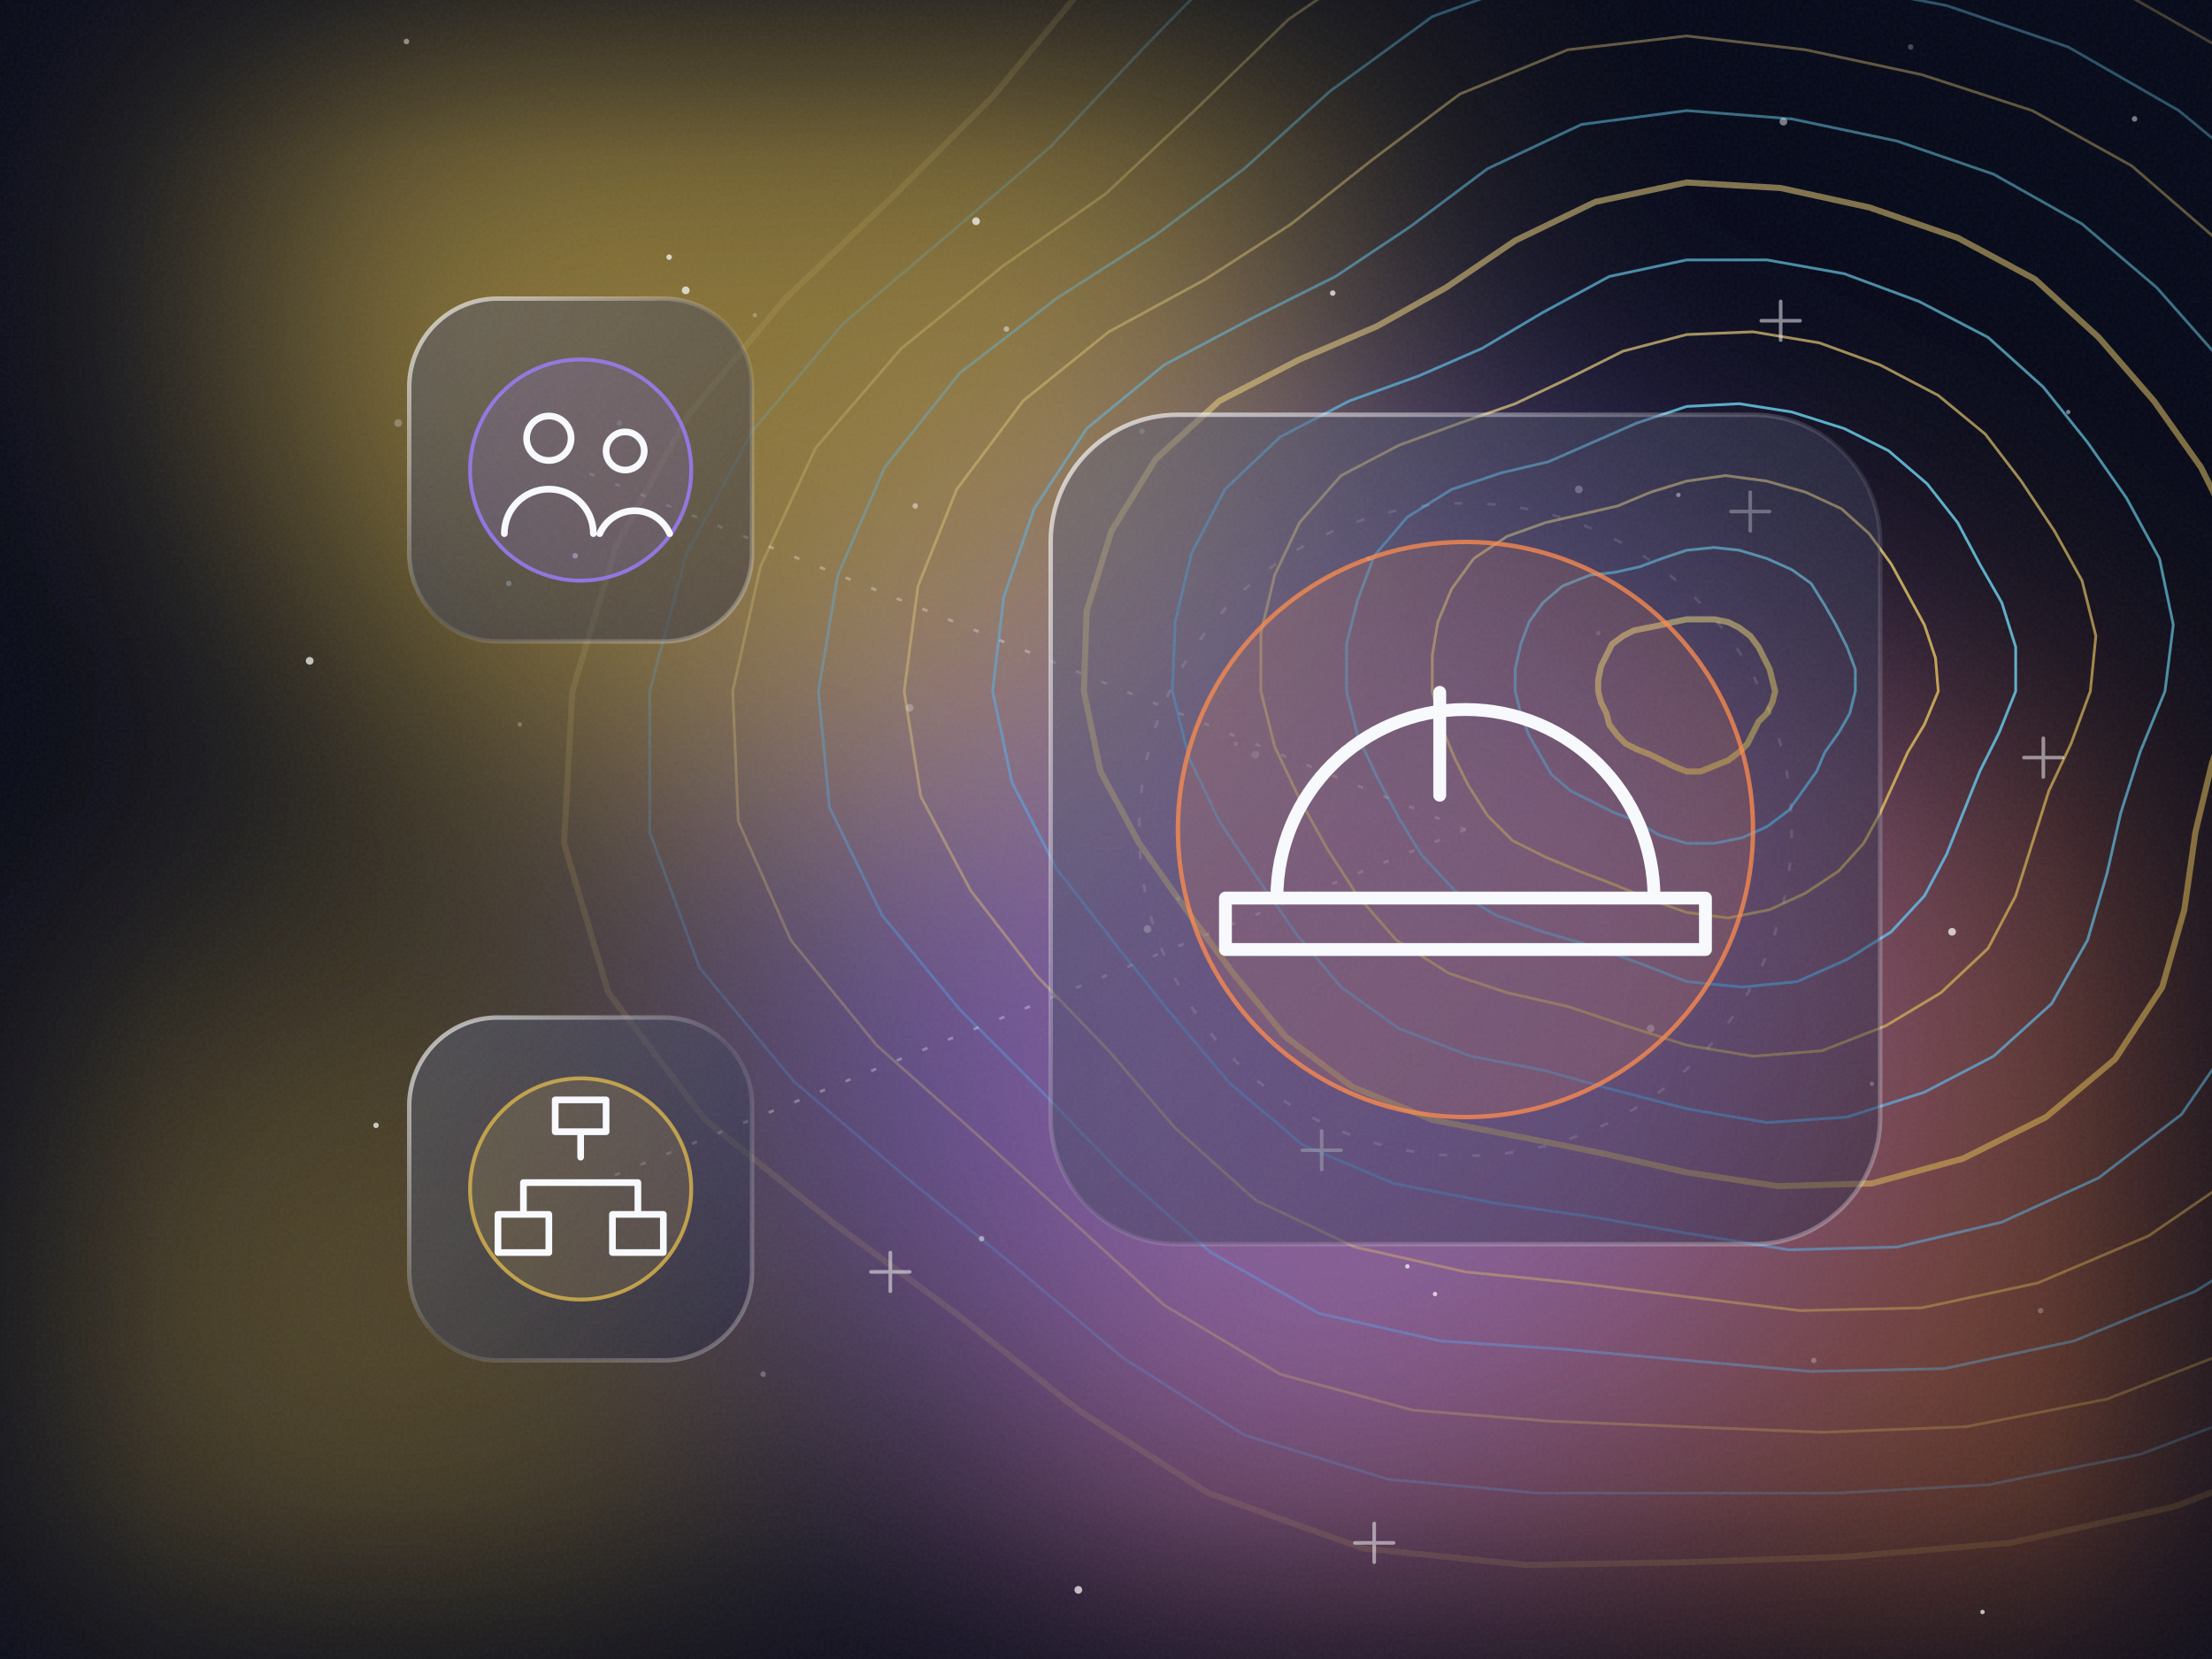
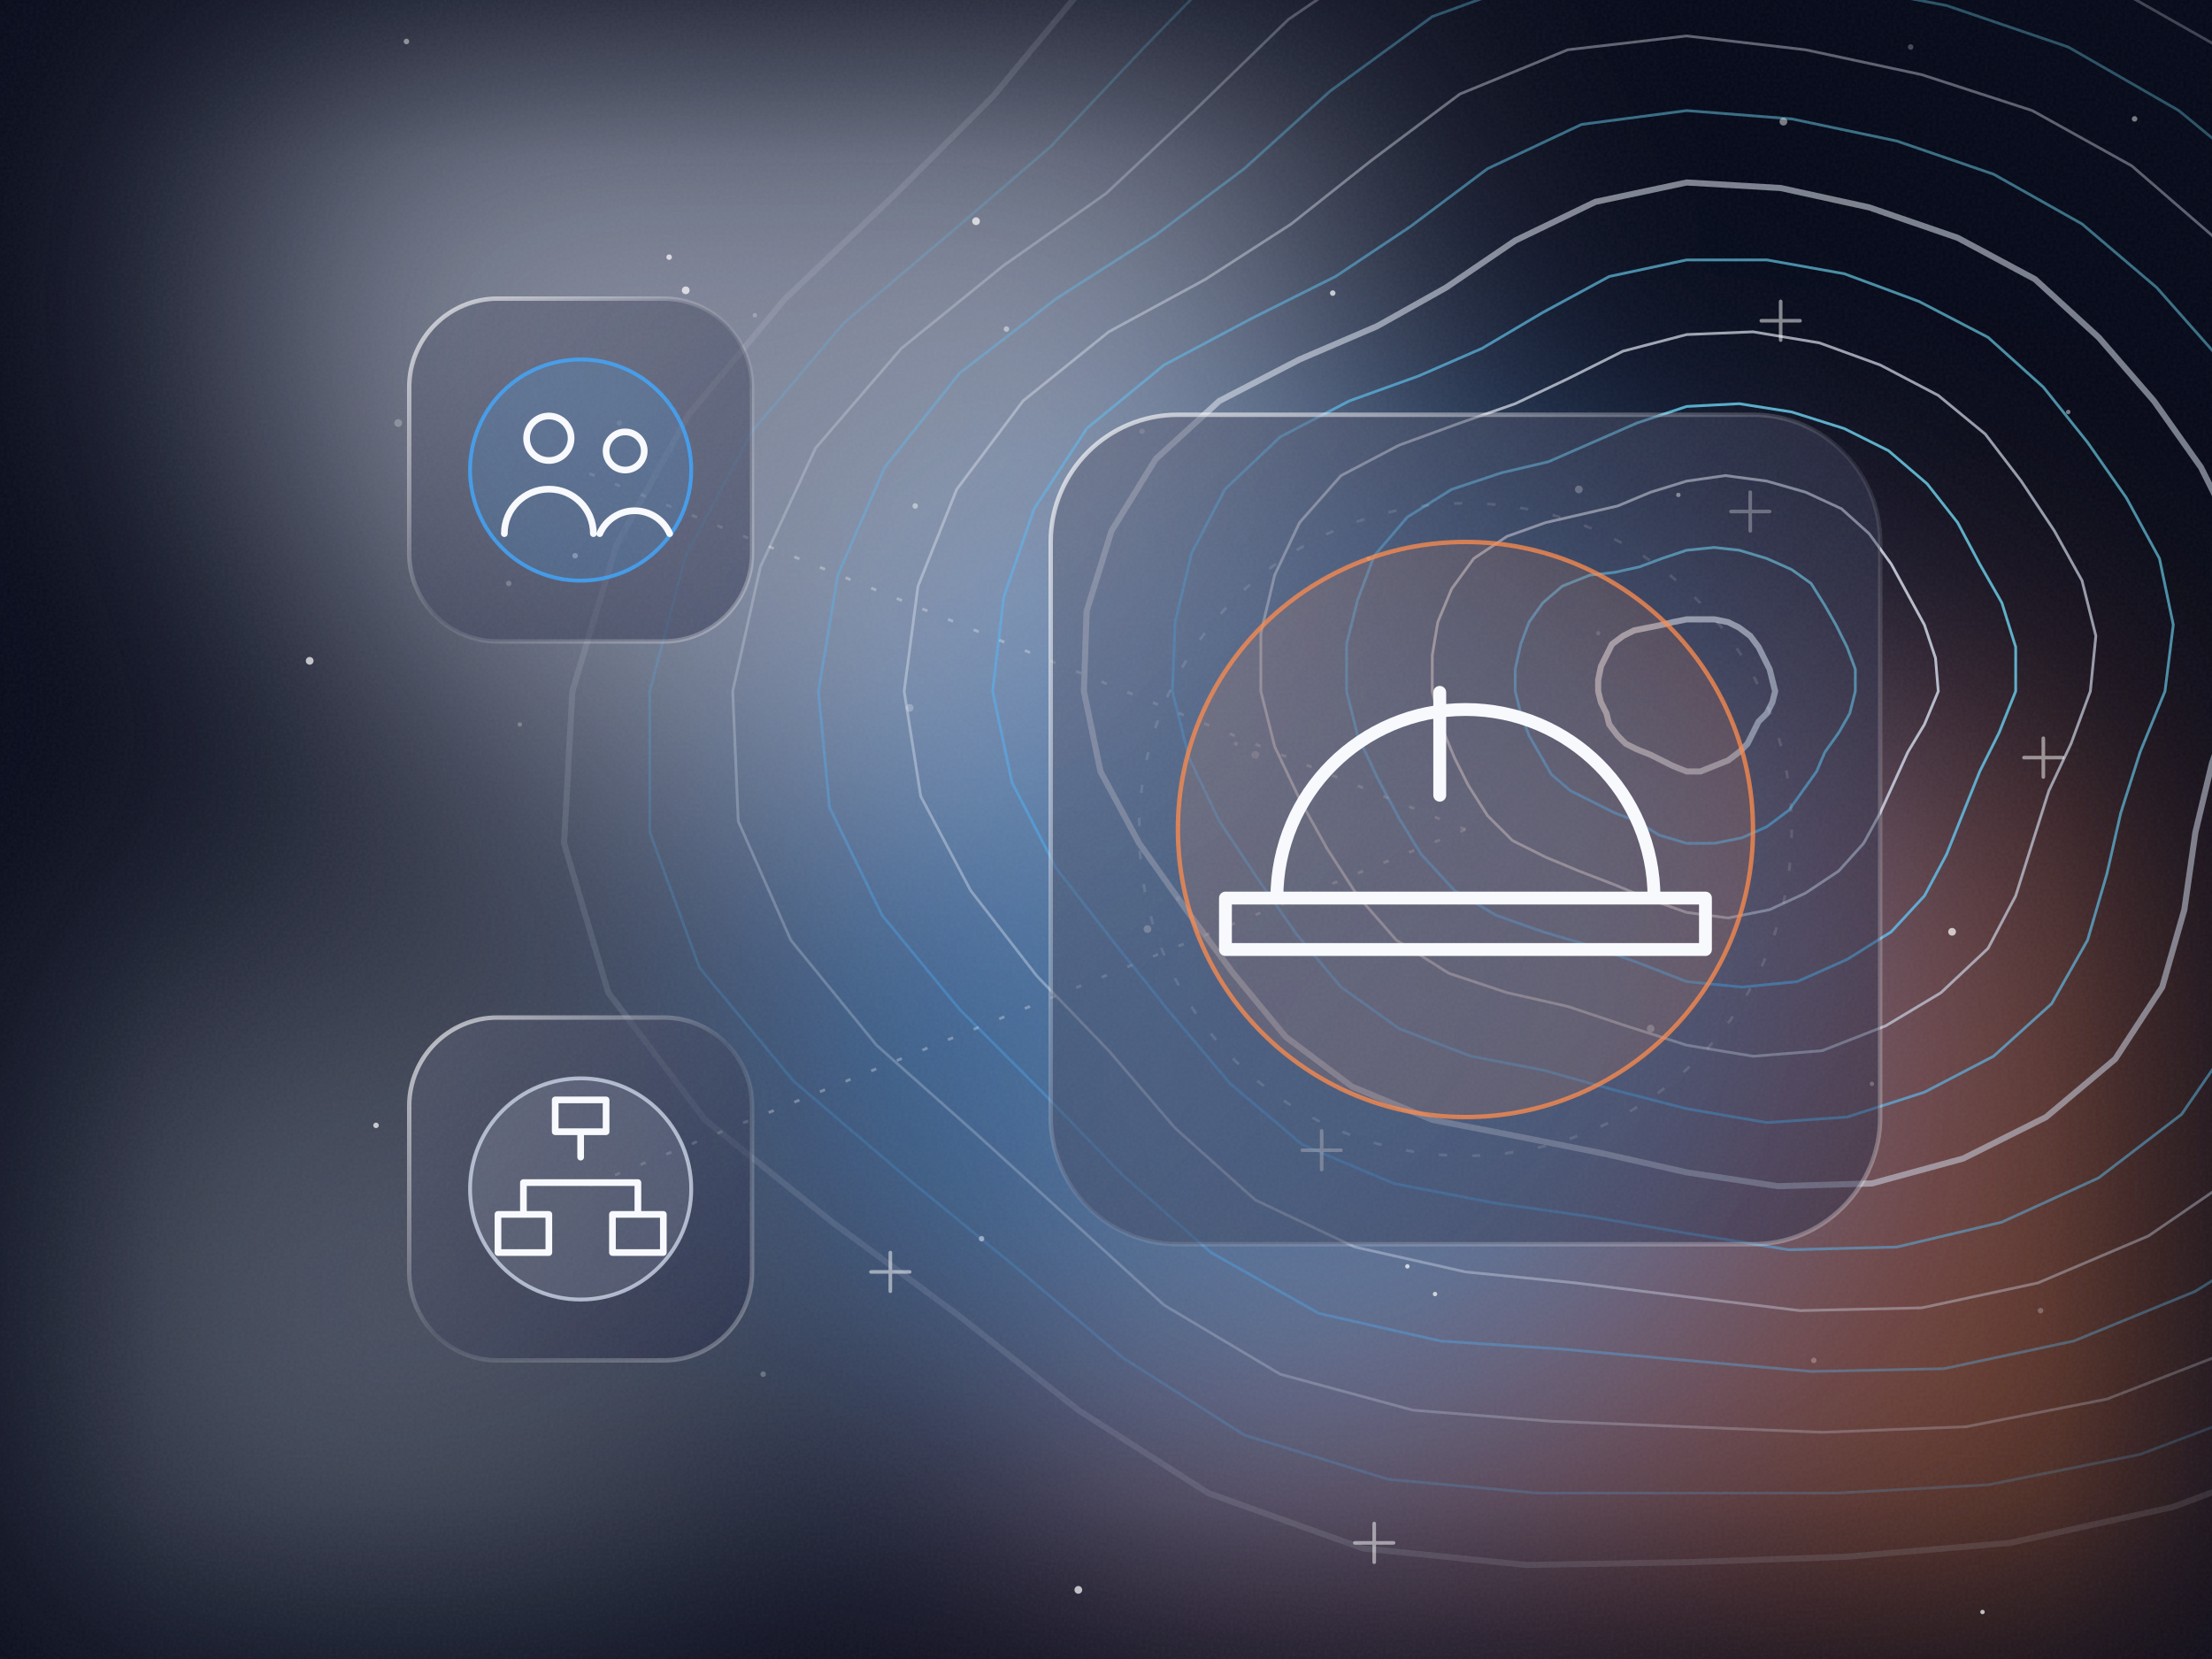
<svg xmlns="http://www.w3.org/2000/svg" viewBox="0 0 800 600" preserveAspectRatio="xMidYMid slice">
  <defs>
    <linearGradient id="gs" x1="0" y1="0" x2="1" y2="1">
      <stop offset="0" stop-color="#fff" stop-opacity=".7" />
      <stop offset=".5" stop-color="#fff" stop-opacity=".08" />
      <stop offset="1" stop-color="#fff" stop-opacity=".3" />
    </linearGradient>
    <linearGradient id="gf" x1="0" y1="0" x2="1" y2="1">
      <stop offset="0" stop-color="#fff" stop-opacity=".17" />
      <stop offset="1" stop-color="#fff" stop-opacity=".03" />
    </linearGradient>
    <linearGradient id="st1" x1="0" y1="0" x2="1" y2="1">
-       <stop offset="0" stop-color="#f1d98a" />
-       <stop offset="1" stop-color="#d9b44a" />
+       <stop offset="0" stop-color="#eef3fb" />
+       <stop offset="1" stop-color="#c9d3e6" />
    </linearGradient>
    <linearGradient id="st2" x1="0" y1="1" x2="1" y2="0">
      <stop offset="0" stop-color="#3ea6ff" />
      <stop offset="1" stop-color="#7cf0ff" />
    </linearGradient>
    <radialGradient id="orb">
      <stop offset="0" stop-color="#fff6d2" />
-       <stop offset=".35" stop-color="#d9b44a" />
-       <stop offset="1" stop-color="#d9b44a" stop-opacity="0" />
+       <stop offset=".35" stop-color="#c9d3e6" />
+       <stop offset="1" stop-color="#c9d3e6" stop-opacity="0" />
    </radialGradient>
    <filter id="grain" x="0" y="0" width="100%" height="100%">
      <feTurbulence type="fractalNoise" baseFrequency=".85" numOctaves="2" seed="4" />
      <feColorMatrix type="matrix" values="0 0 0 0 1  0 0 0 0 1  0 0 0 0 1  0 0 0 .55 0" />
    </filter>
    <filter id="b60" x="-50%" y="-50%" width="200%" height="200%">
      <feGaussianBlur stdDeviation="60" />
    </filter>
    <filter id="b24" x="-50%" y="-50%" width="200%" height="200%">
      <feGaussianBlur stdDeviation="24" />
    </filter>
  </defs>
  <rect width="800" height="600" fill="#050818" />
  <g filter="url(#b60)">
    <circle cx="590" cy="467" r="244" fill="#ff8a4a" opacity="0.42" />
-     <circle cx="462" cy="348" r="199" fill="#9b7bff" opacity="0.52" />
-     <circle cx="283" cy="108" r="200" fill="#d9b44a" opacity="0.62" />
-     <circle cx="140" cy="472" r="150" fill="#d9b44a" opacity=".35" />
+     <circle cx="462" cy="348" r="199" fill="#3ea6ff" opacity="0.52" />
+     <circle cx="283" cy="108" r="200" fill="#c9d3e6" opacity="0.62" />
+     <circle cx="140" cy="472" r="150" fill="#c9d3e6" opacity=".35" />
  </g>
  <path d="M642 250 L641 254 L639 258 L636 261 L634 265 L632 269 L629 272 L625 275 L620 277 L615 279 L610 279 L605 277 L601 275 L597 273 L592 271 L588 269 L585 266 L582 262 L581 258 L579 254 L578 250 L578 246 L579 241 L581 237 L583 233 L587 230 L591 228 L596 227 L601 226 L605 225 L610 224 L615 224 L620 224 L625 225 L629 227 L633 230 L636 234 L638 238 L640 242 L641 246Z" fill="none" stroke="url(#st1)" stroke-width="2.2" stroke-opacity="0.95" />
  <path d="M671 250 L669 258 L665 265 L660 272 L657 279 L652 286 L647 293 L639 299 L630 303 L620 305 L610 305 L600 302 L592 297 L584 294 L576 290 L568 286 L561 280 L557 273 L553 266 L550 258 L548 250 L548 242 L550 233 L553 225 L558 218 L565 212 L575 208 L584 207 L593 205 L601 202 L610 199 L620 198 L629 199 L639 202 L648 206 L655 211 L660 219 L664 226 L668 234 L671 242Z" fill="none" stroke="url(#st2)" stroke-width="1.0" stroke-opacity="0.88" />
  <path d="M701 250 L696 262 L690 272 L685 283 L680 294 L674 305 L665 315 L653 323 L640 329 L625 332 L610 330 L596 325 L584 320 L571 315 L559 310 L547 304 L538 295 L531 284 L526 274 L521 262 L518 250 L518 237 L520 225 L525 213 L533 202 L545 194 L559 189 L572 186 L585 183 L597 178 L610 174 L624 172 L639 174 L653 178 L666 184 L676 193 L684 204 L690 215 L696 226 L700 238Z" fill="none" stroke="url(#st1)" stroke-width="1.0" stroke-opacity="0.81" />
  <path d="M729 250 L723 265 L716 279 L710 294 L704 309 L696 324 L684 337 L668 347 L650 355 L630 357 L610 355 L592 348 L575 342 L558 337 L541 331 L526 322 L514 309 L506 296 L498 281 L491 266 L487 250 L487 233 L491 217 L497 201 L509 187 L525 177 L543 171 L560 167 L576 160 L592 153 L610 147 L629 146 L648 149 L667 155 L683 163 L697 175 L708 189 L716 204 L724 218 L729 234Z" fill="none" stroke="url(#st2)" stroke-width="1.0" stroke-opacity="0.74" />
  <path d="M756 250 L749 269 L741 286 L735 305 L729 324 L719 343 L702 359 L682 371 L659 380 L634 382 L610 378 L588 371 L567 364 L545 359 L524 352 L505 340 L491 324 L480 307 L470 289 L461 270 L456 250 L456 229 L461 208 L470 189 L485 172 L506 161 L528 153 L548 146 L567 137 L587 127 L610 121 L634 120 L658 124 L680 132 L701 143 L718 157 L731 174 L743 192 L753 210 L758 230Z" fill="none" stroke="url(#st1)" stroke-width="1.0" stroke-opacity="0.67" />
  <path d="M783 250 L774 272 L767 294 L762 316 L755 340 L742 363 L721 382 L696 395 L668 404 L639 406 L610 401 L583 394 L558 387 L532 382 L506 372 L485 357 L469 338 L455 318 L441 297 L430 274 L424 250 L425 225 L431 200 L443 177 L463 158 L488 145 L513 136 L536 126 L558 113 L582 100 L610 94 L639 94 L667 99 L694 109 L719 122 L739 140 L755 160 L769 180 L781 202 L786 226Z" fill="none" stroke="url(#st2)" stroke-width="1.0" stroke-opacity="0.60" />
  <path d="M809 250 L800 276 L794 301 L790 329 L782 357 L765 383 L740 404 L710 419 L677 428 L643 429 L610 424 L579 417 L549 411 L518 405 L489 393 L465 375 L446 352 L429 329 L412 305 L398 279 L392 250 L393 221 L402 192 L418 166 L441 145 L470 130 L498 118 L523 104 L548 87 L577 73 L610 66 L644 68 L676 75 L708 86 L736 101 L759 122 L779 145 L796 169 L809 195 L814 222Z" fill="none" stroke="url(#st1)" stroke-width="2.2" stroke-opacity="0.53" />
  <path d="M834 250 L826 279 L822 309 L819 341 L809 374 L789 403 L759 426 L724 442 L686 451 L647 452 L610 446 L575 440 L540 435 L504 428 L471 414 L445 392 L423 366 L403 341 L382 314 L366 283 L359 250 L363 216 L374 184 L393 155 L421 132 L453 115 L483 100 L510 82 L538 61 L572 45 L610 40 L648 43 L686 51 L721 63 L753 81 L780 104 L803 130 L823 157 L836 187 L840 219Z" fill="none" stroke="url(#st2)" stroke-width="1.0" stroke-opacity="0.46" />
  <path d="M859 250 L853 283 L852 317 L849 355 L837 391 L812 423 L777 447 L737 464 L695 473 L651 474 L610 469 L570 464 L530 460 L490 451 L454 434 L425 408 L401 380 L375 353 L351 322 L333 288 L327 250 L332 212 L346 177 L370 145 L401 120 L436 101 L467 81 L496 58 L528 34 L567 18 L610 13 L653 18 L695 27 L735 40 L771 60 L801 86 L827 115 L849 146 L863 180 L865 215Z" fill="none" stroke="url(#st1)" stroke-width="1.0" stroke-opacity="0.39" />
  <path d="M884 250 L881 287 L883 326 L881 368 L865 409 L834 442 L794 467 L750 485 L703 495 L655 496 L610 492 L566 488 L521 485 L477 475 L438 453 L406 425 L377 395 L347 365 L319 331 L300 292 L296 250 L303 208 L320 169 L347 135 L382 108 L418 85 L450 61 L481 33 L518 6 L562 -10 L610 -12 L657 -7 L704 2 L748 17 L788 40 L822 68 L851 100 L874 135 L888 173 L889 212Z" fill="none" stroke="url(#st2)" stroke-width="1.0" stroke-opacity="0.33" />
  <path d="M910 250 L911 291 L916 335 L913 382 L892 426 L856 461 L811 487 L762 506 L711 516 L659 518 L610 516 L561 514 L511 510 L463 497 L421 472 L387 441 L353 410 L317 378 L286 340 L267 297 L265 250 L275 205 L295 162 L326 126 L363 96 L400 70 L432 40 L466 7 L507 -21 L557 -36 L610 -37 L662 -32 L713 -22 L762 -6 L806 19 L843 50 L874 85 L899 124 L912 166 L913 209Z" fill="none" stroke="url(#st1)" stroke-width="1.0" stroke-opacity="0.26" />
  <path d="M937 250 L944 295 L951 345 L945 396 L919 442 L876 478 L827 506 L774 526 L719 537 L664 540 L610 540 L556 540 L502 535 L450 519 L406 491 L367 458 L328 426 L287 391 L253 350 L235 301 L235 250 L248 201 L272 156 L305 117 L344 84 L380 53 L413 18 L450 -20 L497 -49 L552 -62 L610 -62 L667 -56 L722 -47 L776 -29 L824 -2 L864 33 L897 71 L923 113 L936 159 L937 206Z" fill="none" stroke="url(#st2)" stroke-width="1.0" stroke-opacity="0.19" />
  <path d="M967 250 L978 300 L986 355 L977 410 L944 458 L896 495 L842 524 L786 545 L727 558 L668 563 L610 565 L552 566 L493 560 L437 540 L390 510 L347 476 L301 442 L255 405 L220 359 L204 305 L207 250 L223 197 L249 150 L284 108 L323 71 L359 35 L393 -6 L434 -46 L487 -75 L548 -87 L610 -86 L671 -81 L732 -72 L790 -53 L841 -23 L884 15 L919 57 L946 103 L959 153 L962 202Z" fill="none" stroke="url(#st1)" stroke-width="2.2" stroke-opacity="0.12" />
  <circle cx="188" cy="262" r="0.8" fill="#fff" opacity="0.25" />
  <circle cx="748" cy="149" r="0.8" fill="#fff" opacity="0.45" />
  <circle cx="355" cy="448" r="1" fill="#fff" opacity="0.45" />
  <circle cx="144" cy="153" r="1.4" fill="#fff" opacity="0.25" />
  <circle cx="136" cy="407" r="1" fill="#fff" opacity="0.7" />
  <circle cx="656" cy="492" r="1" fill="#fff" opacity="0.25" />
  <circle cx="147" cy="15" r="1" fill="#fff" opacity="0.45" />
  <circle cx="390" cy="575" r="1.4" fill="#fff" opacity="0.7" />
  <circle cx="276" cy="497" r="1" fill="#fff" opacity="0.25" />
  <circle cx="248" cy="105" r="1.4" fill="#fff" opacity="0.7" />
  <circle cx="208" cy="201" r="1" fill="#fff" opacity="0.7" />
  <circle cx="415" cy="336" r="1.4" fill="#fff" opacity="0.45" />
  <circle cx="706" cy="337" r="1.4" fill="#fff" opacity="0.7" />
  <circle cx="447" cy="269" r="0.8" fill="#fff" opacity="0.25" />
  <circle cx="364" cy="119" r="1" fill="#fff" opacity="0.45" />
  <circle cx="329" cy="256" r="1.4" fill="#fff" opacity="0.25" />
  <circle cx="738" cy="474" r="1" fill="#fff" opacity="0.25" />
  <circle cx="495" cy="202" r="0.8" fill="#fff" opacity="0.7" />
  <circle cx="571" cy="177" r="1.4" fill="#fff" opacity="0.45" />
  <circle cx="645" cy="44" r="1.4" fill="#fff" opacity="0.45" />
  <circle cx="717" cy="583" r="0.8" fill="#fff" opacity="0.7" />
  <circle cx="454" cy="273" r="1.4" fill="#fff" opacity="0.25" />
  <circle cx="509" cy="458" r="0.8" fill="#fff" opacity="0.7" />
  <circle cx="112" cy="239" r="1.4" fill="#fff" opacity="0.7" />
  <circle cx="273" cy="114" r="0.8" fill="#fff" opacity="0.25" />
  <circle cx="482" cy="106" r="1" fill="#fff" opacity="0.7" />
  <circle cx="353" cy="80" r="1.4" fill="#fff" opacity="0.7" />
  <circle cx="184" cy="211" r="1" fill="#fff" opacity="0.45" />
  <circle cx="607" cy="179" r="0.8" fill="#fff" opacity="0.7" />
  <circle cx="242" cy="93" r="1" fill="#fff" opacity="0.7" />
  <circle cx="426" cy="325" r="0.8" fill="#fff" opacity="0.25" />
  <circle cx="331" cy="183" r="1" fill="#fff" opacity="0.45" />
  <circle cx="597" cy="372" r="1.4" fill="#fff" opacity="0.45" />
  <circle cx="772" cy="43" r="1" fill="#fff" opacity="0.45" />
  <circle cx="519" cy="468" r="0.8" fill="#fff" opacity="0.7" />
  <circle cx="224" cy="153" r="1" fill="#fff" opacity="0.25" />
  <circle cx="691" cy="17" r="1" fill="#fff" opacity="0.25" />
  <circle cx="413" cy="156" r="1" fill="#fff" opacity="0.25" />
  <circle cx="578" cy="229" r="0.8" fill="#fff" opacity="0.25" />
  <circle cx="677" cy="392" r="0.8" fill="#fff" opacity="0.45" />
  <path d="M739 267V281M732 274H746" stroke="#fff" stroke-opacity=".5" stroke-width="1.3" stroke-linecap="round" />
  <path d="M644 109V123M637 116H651" stroke="#fff" stroke-opacity=".5" stroke-width="1.3" stroke-linecap="round" />
  <path d="M478 409V423M471 416H485" stroke="#fff" stroke-opacity=".5" stroke-width="1.3" stroke-linecap="round" />
  <path d="M633 178V192M626 185H640" stroke="#fff" stroke-opacity=".5" stroke-width="1.3" stroke-linecap="round" />
  <path d="M497 551V565M490 558H504" stroke="#fff" stroke-opacity=".5" stroke-width="1.3" stroke-linecap="round" />
  <path d="M322 453V467M315 460H329" stroke="#fff" stroke-opacity=".5" stroke-width="1.3" stroke-linecap="round" />
  <path d="M530 300L210 170" stroke="#fff" stroke-opacity=".3" stroke-dasharray="2 8" />
  <path d="M530 300L210 430" stroke="#fff" stroke-opacity=".3" stroke-dasharray="2 8" />
  <rect x="380.0" y="150.0" width="300" height="300" rx="46" fill="#0a1030" opacity=".4" />
  <rect x="380.0" y="150.0" width="300" height="300" rx="46" fill="url(#gf)" stroke="url(#gs)" stroke-width="1.6" />
  <circle cx="530" cy="300" r="104" fill="#ff8a4a" opacity=".13" />
  <circle cx="530" cy="300" r="104" fill="none" stroke="#ff8a4a" stroke-opacity=".75" stroke-width="1.6" />
  <circle cx="530" cy="300" r="118" fill="none" stroke="#fff" stroke-opacity=".12" stroke-dasharray="3 9" />
  <g transform="translate(530 300) scale(3.1)" fill="none" stroke="#f7f9fc" stroke-width="1.5" stroke-linecap="round" stroke-linejoin="round">
    <path d="M-22 8a22 22 0 0 1 44 0z M-28 8h56v6h-56z M-3 -16v12" />
  </g>
  <rect x="148" y="108" width="124" height="124" rx="32" fill="#0a1030" opacity=".4" />
  <rect x="148" y="108" width="124" height="124" rx="32" fill="url(#gf)" stroke="url(#gs)" stroke-width="1.6" />
-   <circle cx="210" cy="170" r="40" fill="#9b7bff" opacity=".16" />
-   <circle cx="210" cy="170" r="40" fill="none" stroke="#9b7bff" stroke-opacity=".8" stroke-width="1.4" />
+   <circle cx="210" cy="170" r="40" fill="#3ea6ff" opacity=".16" />
+   <circle cx="210" cy="170" r="40" fill="none" stroke="#3ea6ff" stroke-opacity=".8" stroke-width="1.4" />
  <g transform="translate(210 170) scale(1.15)" fill="none" stroke="#f7f9fc" stroke-width="2.1" stroke-linecap="round" stroke-linejoin="round">
    <circle cx="-10" cy="-10" r="7" />
    <path d="M-24 20a14 14 0 0 1 28 0" />
    <circle cx="14" cy="-6" r="6" />
    <path d="M6 20a12 12 0 0 1 22 0" />
  </g>
  <rect x="148" y="368" width="124" height="124" rx="32" fill="#0a1030" opacity=".4" />
  <rect x="148" y="368" width="124" height="124" rx="32" fill="url(#gf)" stroke="url(#gs)" stroke-width="1.6" />
-   <circle cx="210" cy="430" r="40" fill="#d9b44a" opacity=".16" />
-   <circle cx="210" cy="430" r="40" fill="none" stroke="#d9b44a" stroke-opacity=".8" stroke-width="1.4" />
+   <circle cx="210" cy="430" r="40" fill="#c9d3e6" opacity=".16" />
+   <circle cx="210" cy="430" r="40" fill="none" stroke="#c9d3e6" stroke-opacity=".8" stroke-width="1.4" />
  <g transform="translate(210 430) scale(1.15)" fill="none" stroke="#f7f9fc" stroke-width="2.1" stroke-linecap="round" stroke-linejoin="round">
    <path d="M-8 -28h16v10h-16z M-26 8h16v12h-16z M10 8h16v12h-16z M0 -18v8 M-18 8v-10h36v10" />
  </g>
  <rect width="800" height="600" filter="url(#grain)" opacity="0.08" />
</svg>
